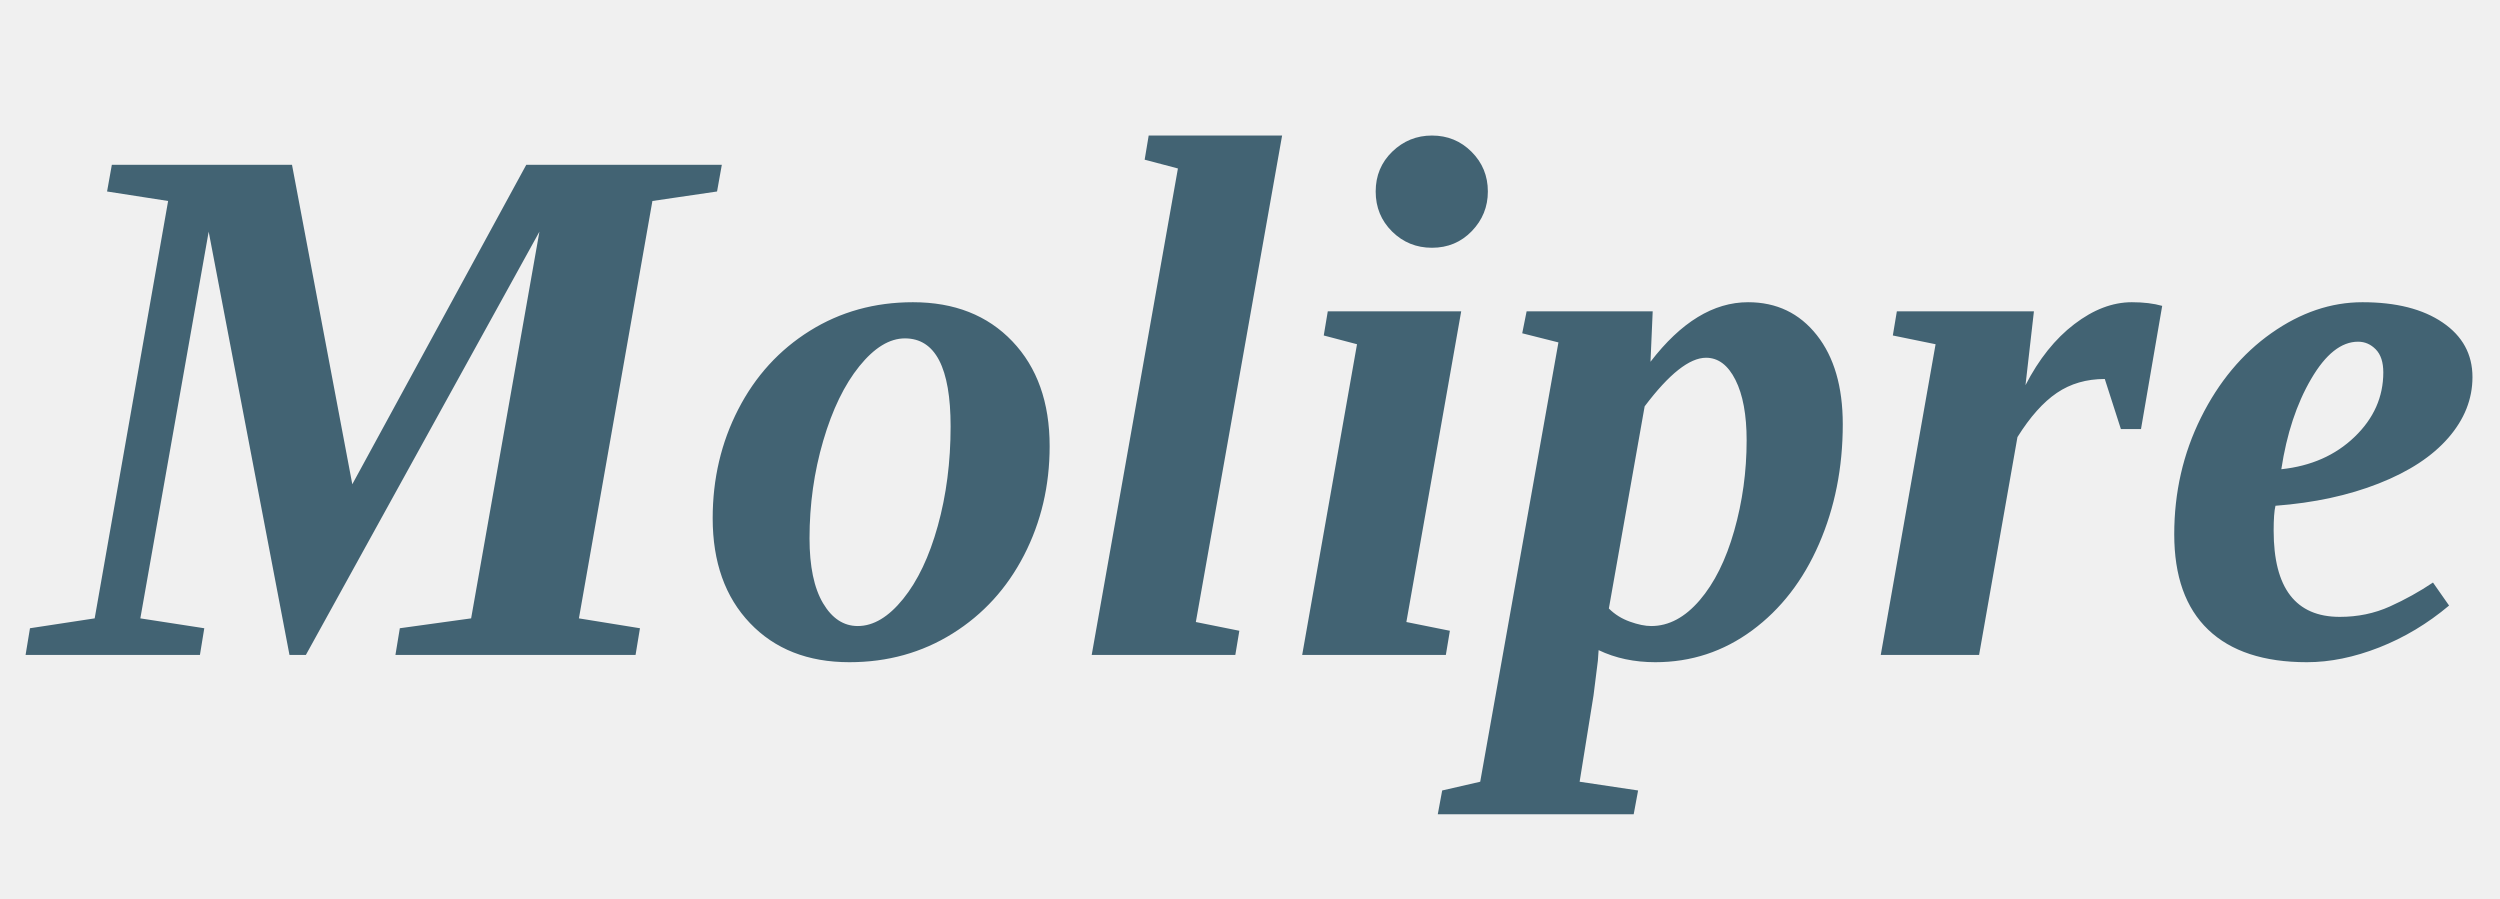
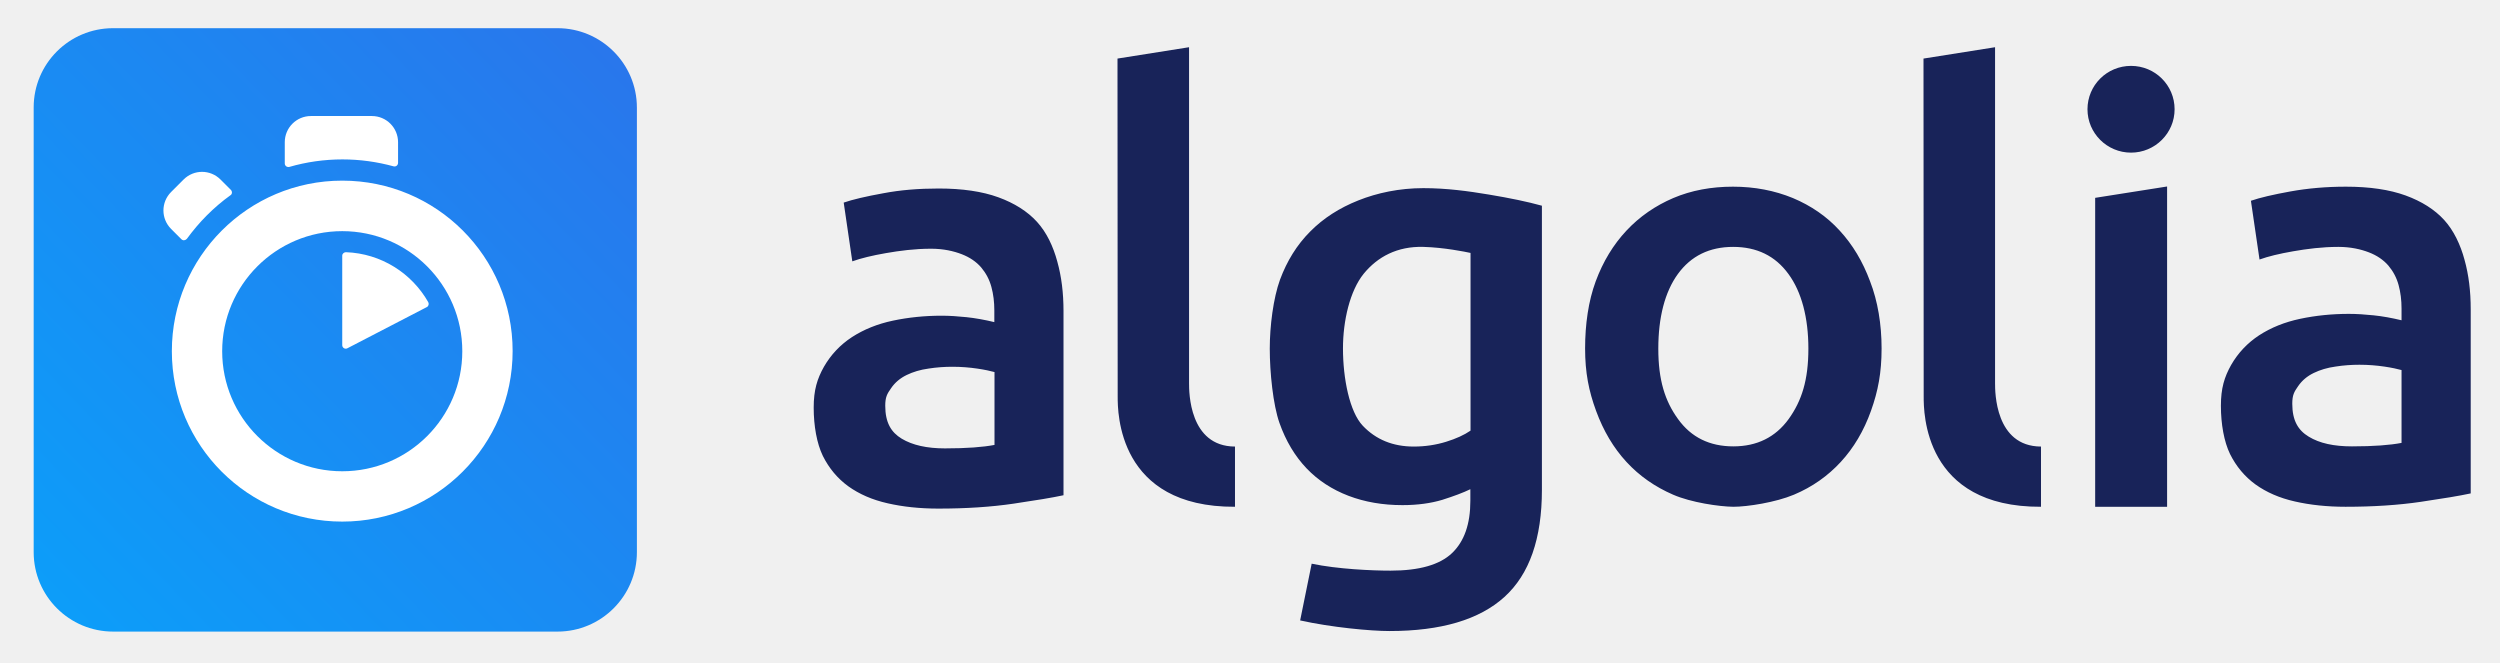
- <svg xmlns="http://www.w3.org/2000/svg" width="835" height="300">
-   <g>
-     <rect fill="none" id="canvas_background" height="302" width="837" y="-1" x="-1" />
-   </g>
-   <g>
-     <text font-weight="bold" font-style="italic" fill="#426373" stroke="#000" stroke-width="0" stroke-opacity="null" x="11.84" y="218.739" id="svg_1" font-size="250" font-family="'Times New Roman', Times, serif" text-anchor="start" xml:space="preserve">Molipre</text>
-   </g>
+ <svg xmlns="http://www.w3.org/2000/svg" viewBox="0 0 1366 362">
+   <linearGradient id="a" x1="428.258" x2="434.145" y1="404.15" y2="409.85" gradientUnits="userSpaceOnUse" gradientTransform="matrix(94.045 0 0 -94.072 -40381.527 38479.52)">
+     <stop offset="0" stop-color="#00aeff" />
+     <stop offset="1" stop-color="#3369e7" />
+   </linearGradient>
+   <path fill="url(#a)" d="M61.8 15.4h242.8c23.9 0 43.4 19.4 43.4 43.4v242.9c0 23.9-19.4 43.4-43.4 43.4H61.8c-23.9 0-43.4-19.4-43.4-43.4v-243c0-23.9 19.4-43.3 43.4-43.3z" />
+   <path fill="#FFF" d="M187 98.7c-51.4 0-93.1 41.7-93.1 93.2S135.6 285 187 285s93.1-41.7 93.1-93.2-41.6-93.1-93.1-93.1zm0 158.8c-36.2 0-65.6-29.4-65.6-65.6s29.4-65.6 65.6-65.6 65.6 29.4 65.6 65.6-29.3 65.6-65.6 65.6zm0-117.8v48.9c0 1.4 1.5 2.4 2.8 1.7l43.4-22.5c1-.5 1.3-1.7.8-2.7-9-15.8-25.7-26.6-45-27.3-1 0-2 .8-2 1.9zm-60.8-35.9l-5.7-5.7c-5.6-5.6-14.6-5.6-20.2 0l-6.8 6.8c-5.6 5.6-5.6 14.6 0 20.2l5.6 5.6c.9.9 2.2.7 3-.2 3.3-4.5 6.9-8.8 10.9-12.8 4.1-4.1 8.3-7.7 12.9-11 1-.6 1.1-2 .3-2.9zM217.5 89V77.7c0-7.9-6.4-14.3-14.3-14.3h-33.3c-7.9 0-14.3 6.4-14.3 14.3v11.6c0 1.3 1.2 2.2 2.5 1.9 9.3-2.7 19.1-4.1 29-4.1 9.5 0 18.9 1.3 28 3.8 1.2.3 2.4-.6 2.4-1.9z" />
+   <path fill="#182359" d="M842.5 267.6c0 26.7-6.8 46.2-20.5 58.6-13.7 12.4-34.6 18.6-62.8 18.6-10.3 0-31.7-2-48.8-5.8l6.3-31c14.3 3 33.2 3.8 43.1 3.8 15.7 0 26.9-3.2 33.6-9.6s10-15.9 10-28.5v-6.4c-3.9 1.9-9 3.8-15.3 5.8-6.3 1.9-13.6 2.9-21.8 2.9-10.8 0-20.6-1.7-29.5-5.1-8.9-3.4-16.6-8.4-22.9-15-6.3-6.6-11.3-14.9-14.8-24.8s-5.3-27.6-5.3-40.6c0-12.2 1.9-27.5 5.6-37.7 3.8-10.2 9.2-19 16.5-26.3 7.2-7.3 16-12.9 26.3-17s22.4-6.7 35.5-6.7c12.7 0 24.4 1.6 35.8 3.5 11.4 1.9 21.1 3.9 29 6.1v155.2zm-108.7-77.2c0 16.4 3.6 34.6 10.8 42.2 7.2 7.6 16.5 11.4 27.9 11.4 6.2 0 12.1-.9 17.6-2.6 5.5-1.7 9.9-3.7 13.4-6.1v-97.1c-2.8-.6-14.5-3-25.8-3.3-14.2-.4-25 5.4-32.6 14.7-7.5 9.3-11.3 25.6-11.3 40.8zm294.3 0c0 13.2-1.9 23.2-5.8 34.1s-9.4 20.2-16.5 27.9c-7.1 7.7-15.6 13.7-25.6 17.9s-25.4 6.6-33.1 6.6c-7.7-.1-23-2.3-32.9-6.6-9.9-4.3-18.4-10.2-25.5-17.9-7.1-7.7-12.6-17-16.6-27.9s-6-20.9-6-34.1c0-13.2 1.8-25.9 5.8-36.7 4-10.8 9.6-20 16.8-27.7s15.8-13.6 25.6-17.8c9.9-4.2 20.8-6.2 32.6-6.2s22.7 2.1 32.7 6.2c10 4.2 18.6 10.1 25.6 17.8 7.1 7.7 12.6 16.9 16.6 27.7 4.2 10.8 6.3 23.5 6.3 36.7zm-40 .1c0-16.9-3.7-31-10.9-40.8-7.2-9.9-17.3-14.8-30.2-14.8-12.9 0-23 4.9-30.2 14.8-7.2 9.9-10.7 23.9-10.7 40.8 0 17.1 3.6 28.6 10.8 38.5 7.2 10 17.3 14.9 30.2 14.9 12.9 0 23-5 30.2-14.9 7.2-10 10.8-21.4 10.8-38.5zm127.1 86.4c-64.1.3-64.1-51.8-64.1-60.1L1051 32l39.1-6.2v183.6c0 4.7 0 34.5 25.1 34.6v32.9zm68.9 0h-39.3V108.1l39.3-6.2v175zm-19.7-193.5c13.1 0 23.8-10.6 23.8-23.7S1177.6 36 1164.4 36s-23.8 10.6-23.8 23.7 10.7 23.7 23.8 23.7zm117.4 18.6c12.9 0 23.8 1.6 32.6 4.8 8.8 3.2 15.9 7.7 21.1 13.4s8.9 13.5 11.1 21.7c2.3 8.2 3.4 17.2 3.4 27.1v100.6c-6 1.3-15.1 2.8-27.3 4.6s-25.9 2.7-41.1 2.7c-10.1 0-19.4-1-27.7-2.9-8.4-1.9-15.5-5-21.5-9.3-5.9-4.3-10.5-9.8-13.9-16.6-3.3-6.8-5-16.4-5-26.4 0-9.6 1.9-15.7 5.6-22.3 3.8-6.6 8.9-12 15.3-16.2 6.5-4.2 13.9-7.2 22.4-9s17.4-2.7 26.6-2.7c4.3 0 8.8.3 13.6.8s9.8 1.4 15.2 2.7v-6.4c0-4.5-.5-8.8-1.6-12.8-1.1-4.1-3-7.6-5.6-10.7-2.7-3.1-6.2-5.5-10.6-7.2s-10-3-16.7-3c-9 0-17.2 1.1-24.7 2.4-7.5 1.3-13.7 2.8-18.4 4.5l-4.7-32.1c4.9-1.7 12.2-3.4 21.6-5.1s19.5-2.6 30.3-2.6zm3.3 141.9c12 0 20.9-.7 27.1-1.9v-39.8c-2.2-.6-5.3-1.3-9.4-1.9-4.1-.6-8.6-1-13.6-1-4.3 0-8.7.3-13.1 1-4.4.6-8.4 1.8-11.9 3.5s-6.4 4.1-8.5 7.2c-2.2 3.1-3.2 4.9-3.2 9.6 0 9.2 3.2 14.5 9 18 5.9 3.6 13.7 5.3 23.6 5.3zM512.9 103c12.9 0 23.8 1.6 32.6 4.8 8.8 3.2 15.9 7.7 21.1 13.4 5.3 5.8 8.9 13.5 11.1 21.7 2.3 8.2 3.4 17.2 3.4 27.1v100.6c-6 1.3-15.1 2.8-27.3 4.6-12.2 1.8-25.9 2.7-41.1 2.7-10.1 0-19.4-1-27.7-2.9-8.4-1.9-15.5-5-21.5-9.3-5.9-4.3-10.5-9.8-13.9-16.6-3.3-6.8-5-16.4-5-26.4 0-9.6 1.9-15.7 5.6-22.3 3.8-6.6 8.9-12 15.3-16.2 6.5-4.2 13.9-7.2 22.4-9s17.4-2.7 26.6-2.7c4.3 0 8.8.3 13.6.8 4.7.5 9.8 1.4 15.2 2.7v-6.4c0-4.5-.5-8.8-1.6-12.8-1.1-4.1-3-7.6-5.6-10.7-2.7-3.1-6.2-5.5-10.6-7.2-4.4-1.7-10-3-16.7-3-9 0-17.2 1.1-24.7 2.4-7.5 1.3-13.7 2.8-18.4 4.5l-4.7-32.1c4.9-1.7 12.2-3.4 21.6-5.1 9.4-1.8 19.5-2.6 30.3-2.6zm3.4 142c12 0 20.9-.7 27.1-1.9v-39.8c-2.2-.6-5.3-1.3-9.4-1.9-4.1-.6-8.6-1-13.6-1-4.3 0-8.7.3-13.1 1-4.4.6-8.4 1.8-11.9 3.5s-6.4 4.1-8.5 7.2c-2.2 3.1-3.2 4.9-3.2 9.6 0 9.2 3.2 14.5 9 18s13.7 5.3 23.6 5.3zm158.5 31.9c-64.1.3-64.1-51.8-64.1-60.1L610.6 32l39.1-6.2v183.6c0 4.7 0 34.5 25.1 34.6v32.9z" />
</svg>
